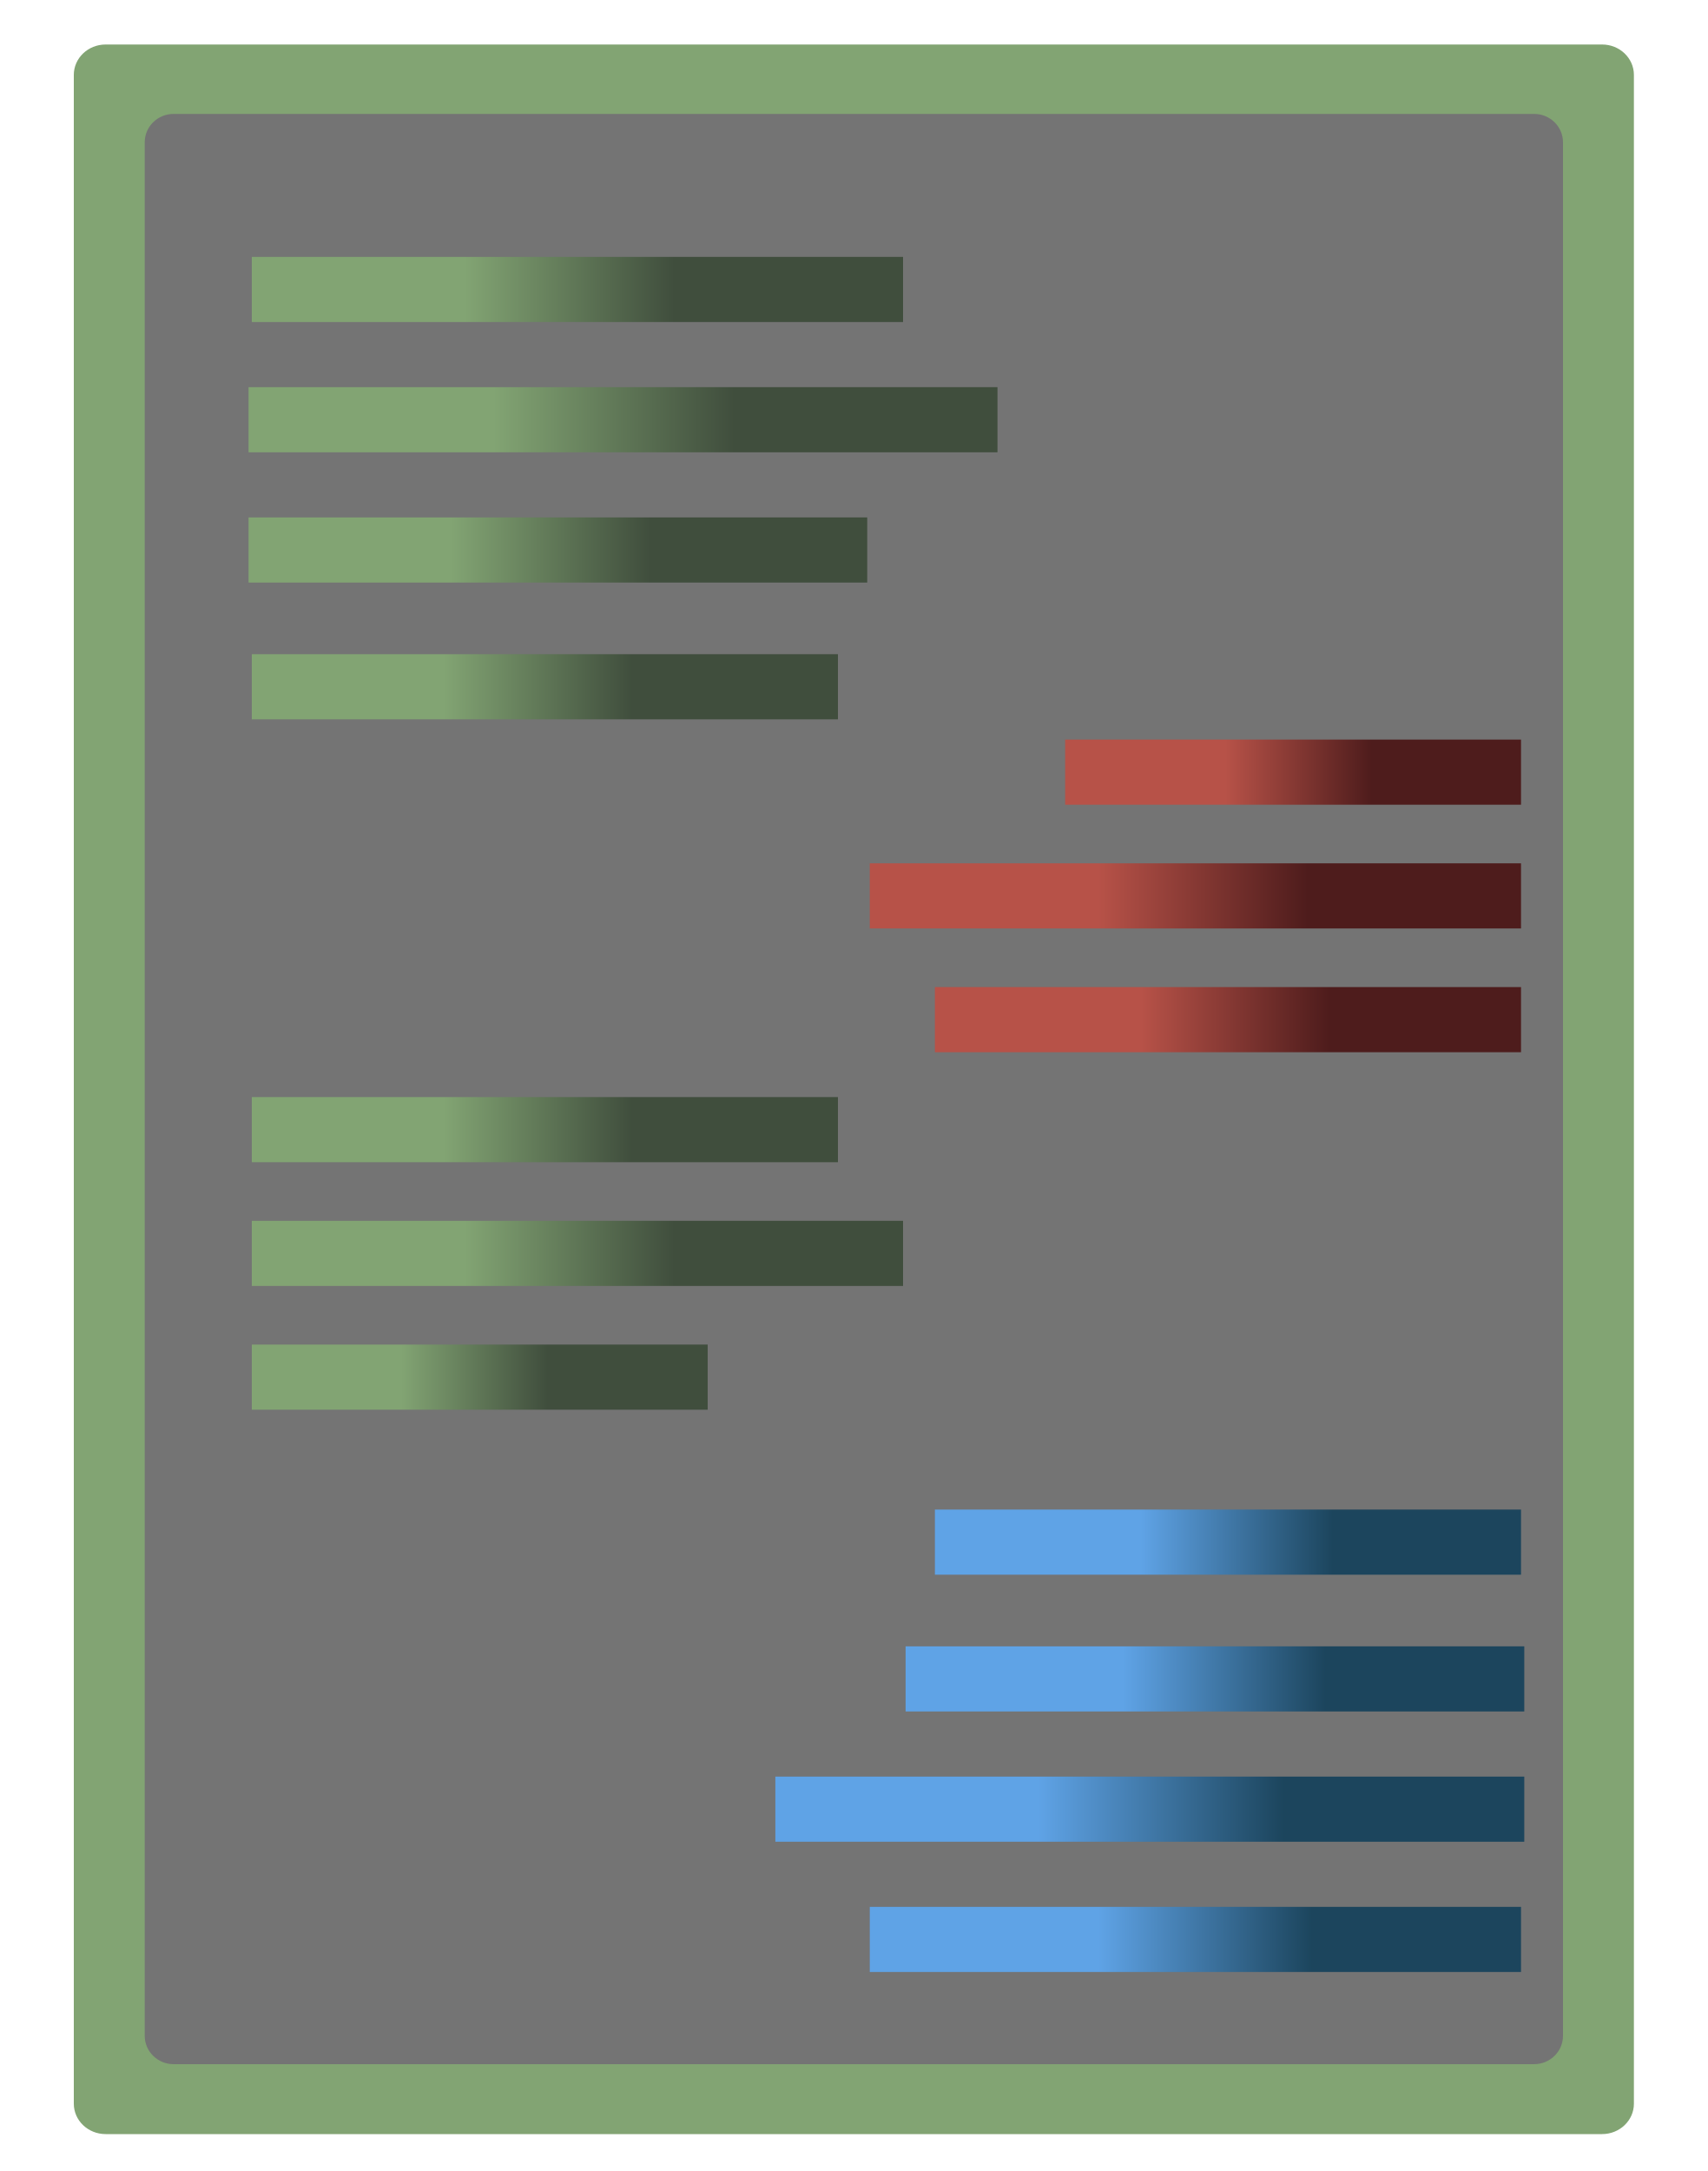
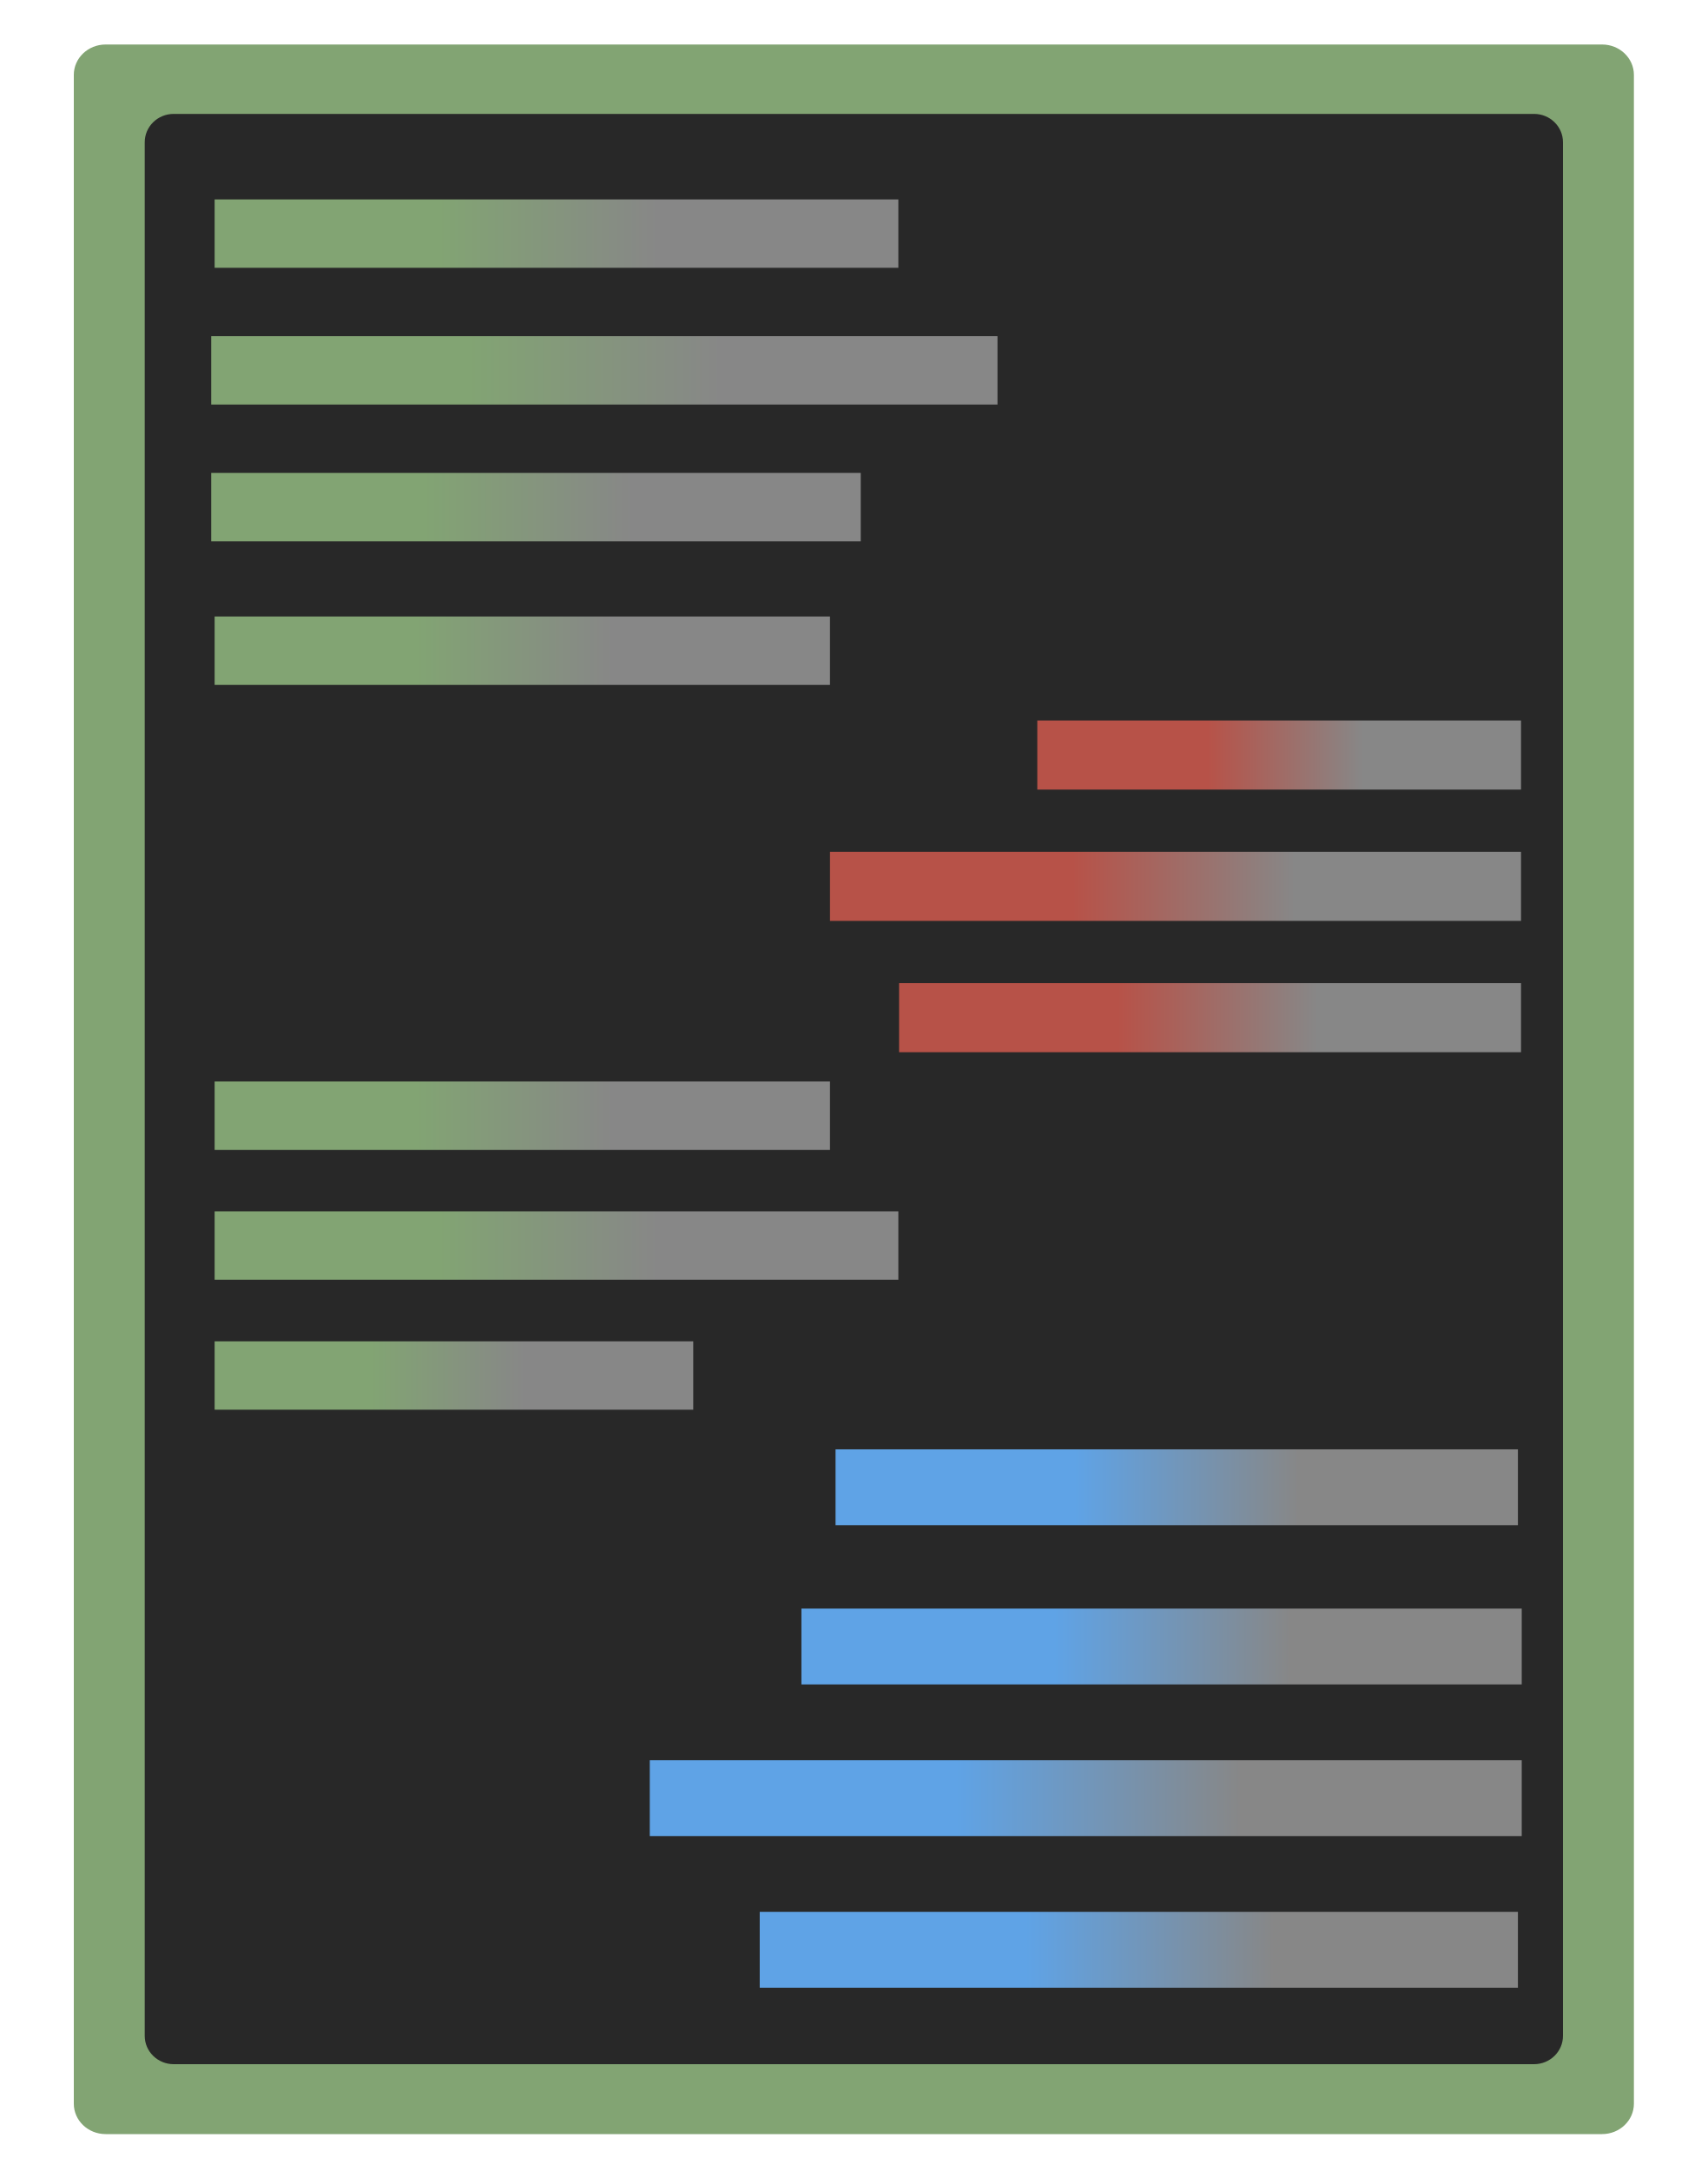
<svg xmlns="http://www.w3.org/2000/svg" width="118" height="150">
  <path fill="#82A473" transform="matrix(1.1 0 0 1.05 59 75)" d="M-49 -66.5C-49 -67.605 -48.105 -68.5 -47 -68.5L47 -68.5C48.105 -68.5 49 -67.605 49 -66.5L49 67C49 68.105 48.105 69 47 69L-47 69C-48.105 69 -49 68.105 -49 67L-49 -66.5Z" />
-   <path fill="#747474" transform="matrix(1 0 0 0.98 59 75)" d="M-49 -66.5C-49 -67.605 -48.105 -68.5 -47 -68.5L47 -68.5C48.105 -68.5 49 -67.605 49 -66.5L49 67C49 68.105 48.105 69 47 69L-47 69C-48.105 69 -49 68.105 -49 67L-49 -66.5Z" />
+   <path fill="#282828" transform="matrix(1 0 0 0.98 59 75)" d="M-49 -66.5C-49 -67.605 -48.105 -68.5 -47 -68.5L47 -68.5C48.105 -68.5 49 -67.605 49 -66.5L49 67C49 68.105 48.105 69 47 69L-47 69C-48.105 69 -49 68.105 -49 67L-49 -66.5Z" />
  <defs>
    <linearGradient id="gradient_0" gradientUnits="userSpaceOnUse" x1="-25" y1="0" x2="25" y2="0">
-       <stop offset="0" stop-color="#1C455D" />
-       <stop offset="0.321" stop-color="#1C455D" />
+       <stop offset="0" stop-color="#878787" />
+       <stop offset="0.321" stop-color="#878787" />
      <stop offset="0.649" stop-color="#5FA3E6" />
      <stop offset="1" stop-color="#5FA3E6" />
    </linearGradient>
  </defs>
-   <path fill="url(#gradient_0)" transform="matrix(-0.9 -7.86805e-08 7.86805e-08 -0.9 82.6 134)" d="M-25 -2.5L25 -2.5L25 2.5L-25 2.5L-25 -2.5Z" />
+   <path fill="url(#gradient_0)" transform="matrix(-1.04782 -9.16036e-08 9.16036e-08 -1.04782 78.6913 134.717)" d="M-25 -2.5L25 -2.5L25 2.5L-25 2.5L-25 -2.5Z" />
  <defs>
    <linearGradient id="gradient_1" gradientUnits="userSpaceOnUse" x1="-25" y1="0" x2="25" y2="0">
-       <stop offset="0" stop-color="#1C455D" />
-       <stop offset="0.321" stop-color="#1C455D" />
+       <stop offset="0" stop-color="#878787" />
+       <stop offset="0.321" stop-color="#878787" />
      <stop offset="0.649" stop-color="#5FA3E6" />
      <stop offset="1" stop-color="#5FA3E6" />
    </linearGradient>
  </defs>
-   <path fill="url(#gradient_1)" transform="matrix(-1.035 -9.04826e-08 7.86805e-08 -0.9 79.45 125)" d="M-25 -2.5L25 -2.5L25 2.5L-25 2.5L-25 -2.5Z" />
+   <path fill="url(#gradient_1)" transform="matrix(-1.205 -1.05344e-07 9.16036e-08 -1.04782 75.0239 124.239)" d="M-25 -2.5L25 -2.5L25 2.5L-25 2.5L-25 -2.5Z" />
  <defs>
    <linearGradient id="gradient_2" gradientUnits="userSpaceOnUse" x1="-25" y1="0" x2="25" y2="0">
-       <stop offset="0" stop-color="#1C455D" />
-       <stop offset="0.321" stop-color="#1C455D" />
+       <stop offset="0" stop-color="#878787" />
+       <stop offset="0.321" stop-color="#878787" />
      <stop offset="0.649" stop-color="#5FA3E6" />
      <stop offset="1" stop-color="#5FA3E6" />
    </linearGradient>
  </defs>
-   <path fill="url(#gradient_2)" transform="matrix(-0.855 -7.47465e-08 7.86805e-08 -0.9 83.95 116)" d="M-25 -2.5L25 -2.5L25 2.5L-25 2.5L-25 -2.5Z" />
+   <path fill="url(#gradient_2)" transform="matrix(-0.995431 -8.70234e-08 9.16036e-08 -1.04782 80.263 113.761)" d="M-25 -2.5L25 -2.5L25 2.5L-25 2.5L-25 -2.5Z" />
  <defs>
    <linearGradient id="gradient_3" gradientUnits="userSpaceOnUse" x1="-25" y1="0" x2="25" y2="0">
-       <stop offset="0" stop-color="#1C455D" />
-       <stop offset="0.321" stop-color="#1C455D" />
+       <stop offset="0" stop-color="#878787" />
+       <stop offset="0.321" stop-color="#878787" />
      <stop offset="0.649" stop-color="#5FA3E6" />
      <stop offset="1" stop-color="#5FA3E6" />
    </linearGradient>
  </defs>
-   <path fill="url(#gradient_3)" transform="matrix(-0.81 -7.08124e-08 7.86805e-08 -0.9 84.85 106.55)" d="M-25 -2.5L25 -2.5L25 2.5L-25 2.5L-25 -2.5Z" />
+   <path fill="url(#gradient_3)" transform="matrix(-0.94304 -8.24432e-08 9.16036e-08 -1.04782 81.3109 102.759)" d="M-25 -2.5L25 -2.5L25 2.5L-25 2.5L-25 -2.5Z" />
  <defs>
    <linearGradient id="gradient_4" gradientUnits="userSpaceOnUse" x1="-25" y1="0" x2="25" y2="0">
-       <stop offset="0" stop-color="#4E1C1C" />
-       <stop offset="0.327" stop-color="#4E1C1C" />
+       <stop offset="0" stop-color="#878787" />
+       <stop offset="0.327" stop-color="#878787" />
      <stop offset="0.649" stop-color="#B75248" />
      <stop offset="1" stop-color="#B75248" />
    </linearGradient>
  </defs>
-   <path fill="url(#gradient_4)" transform="matrix(-0.81 -7.08124e-08 7.86805e-08 -0.9 84.85 70.45)" d="M-25 -2.5L25 -2.5L25 2.5L-25 2.5L-25 -2.5Z" />
+   <path fill="url(#gradient_4)" transform="matrix(-0.859496 -7.51395e-08 8.34883e-08 -0.954995 83.6126 70.3125)" d="M-25 -2.5L25 -2.5L25 2.5L-25 2.5L-25 -2.5Z" />
  <defs>
    <linearGradient id="gradient_5" gradientUnits="userSpaceOnUse" x1="-25" y1="0" x2="25" y2="0">
-       <stop offset="0" stop-color="#4E1C1C" />
-       <stop offset="0.327" stop-color="#4E1C1C" />
+       <stop offset="0" stop-color="#878787" />
+       <stop offset="0.327" stop-color="#878787" />
      <stop offset="0.649" stop-color="#B75248" />
      <stop offset="1" stop-color="#B75248" />
    </linearGradient>
  </defs>
-   <path fill="url(#gradient_5)" transform="matrix(-0.9 -7.86805e-08 7.86805e-08 -0.9 82.6 61.9)" d="M-25 -2.5L25 -2.5L25 2.5L-25 2.5L-25 -2.5Z" />
+   <path fill="url(#gradient_5)" transform="matrix(-0.954995 -8.34883e-08 8.34883e-08 -0.954995 81.2251 61.2401)" d="M-25 -2.5L25 -2.5L25 2.5L-25 2.5L-25 -2.5Z" />
  <defs>
    <linearGradient id="gradient_6" gradientUnits="userSpaceOnUse" x1="-25" y1="0" x2="25" y2="0">
-       <stop offset="0" stop-color="#4E1C1C" />
-       <stop offset="0.327" stop-color="#4E1C1C" />
+       <stop offset="0" stop-color="#878787" />
+       <stop offset="0.327" stop-color="#878787" />
      <stop offset="0.649" stop-color="#B75248" />
      <stop offset="1" stop-color="#B75248" />
    </linearGradient>
  </defs>
-   <path fill="url(#gradient_6)" transform="matrix(-0.63 -5.50763e-08 7.86805e-08 -0.9 89.35 53.35)" d="M-25 -2.5L25 -2.5L25 2.5L-25 2.5L-25 -2.5Z" />
+   <path fill="url(#gradient_6)" transform="matrix(-0.668497 -5.84418e-08 8.34883e-08 -0.954995 88.3876 52.1676)" d="M-25 -2.5L25 -2.5L25 2.5L-25 2.5L-25 -2.5Z" />
  <defs>
    <linearGradient id="gradient_7" gradientUnits="userSpaceOnUse" x1="-25" y1="0" x2="25" y2="0">
      <stop offset="0" stop-color="#82A473" />
      <stop offset="0.327" stop-color="#82A473" />
-       <stop offset="0.649" stop-color="#404E3D" />
-       <stop offset="1" stop-color="#404E3D" />
+       <stop offset="0.649" stop-color="#878787" />
+       <stop offset="1" stop-color="#878787" />
    </linearGradient>
  </defs>
-   <path fill="url(#gradient_7)" transform="matrix(0.9 0 0 0.9 39.9 20)" d="M-25 -2.5L25 -2.5L25 2.5L-25 2.5L-25 -2.5Z" />
+   <path fill="url(#gradient_7)" transform="matrix(0.944878 0 0 0.944878 38.4527 16.1405)" d="M-25 -2.5L25 -2.5L25 2.5L-25 2.5L-25 -2.5Z" />
  <defs>
    <linearGradient id="gradient_8" gradientUnits="userSpaceOnUse" x1="-25" y1="0" x2="25" y2="0">
      <stop offset="0" stop-color="#82A473" />
      <stop offset="0.327" stop-color="#82A473" />
-       <stop offset="0.649" stop-color="#404E3D" />
-       <stop offset="1" stop-color="#404E3D" />
+       <stop offset="0.649" stop-color="#878787" />
+       <stop offset="1" stop-color="#878787" />
    </linearGradient>
  </defs>
-   <path fill="url(#gradient_8)" transform="matrix(1.035 0 0 0.9 43.05 29)" d="M-25 -2.5L25 -2.5L25 2.5L-25 2.5L-25 -2.5Z" />
+   <path fill="url(#gradient_8)" transform="matrix(1.08661 0 0 0.944878 41.7598 25.5893)" d="M-25 -2.5L25 -2.5L25 2.5L-25 2.5L-25 -2.5Z" />
  <defs>
    <linearGradient id="gradient_9" gradientUnits="userSpaceOnUse" x1="-25" y1="0" x2="25" y2="0">
      <stop offset="0" stop-color="#82A473" />
      <stop offset="0.327" stop-color="#82A473" />
-       <stop offset="0.649" stop-color="#404E3D" />
-       <stop offset="1" stop-color="#404E3D" />
+       <stop offset="0.649" stop-color="#878787" />
+       <stop offset="1" stop-color="#878787" />
    </linearGradient>
  </defs>
-   <path fill="url(#gradient_9)" transform="matrix(0.855 0 0 0.9 38.55 38)" d="M-25 -2.5L25 -2.5L25 2.5L-25 2.5L-25 -2.5Z" />
+   <path fill="url(#gradient_9)" transform="matrix(0.897634 0 0 0.944878 37.0354 35.038)" d="M-25 -2.5L25 -2.5L25 2.5L-25 2.5L-25 -2.5Z" />
  <defs>
    <linearGradient id="gradient_10" gradientUnits="userSpaceOnUse" x1="-25" y1="0" x2="25" y2="0">
      <stop offset="0" stop-color="#82A473" />
      <stop offset="0.327" stop-color="#82A473" />
-       <stop offset="0.649" stop-color="#404E3D" />
-       <stop offset="1" stop-color="#404E3D" />
+       <stop offset="0.649" stop-color="#878787" />
+       <stop offset="1" stop-color="#878787" />
    </linearGradient>
  </defs>
-   <path fill="url(#gradient_10)" transform="matrix(0.81 0 0 0.9 37.65 47.45)" d="M-25 -2.5L25 -2.5L25 2.5L-25 2.5L-25 -2.5Z" />
+   <path fill="url(#gradient_10)" transform="matrix(0.85039 0 0 0.944878 36.0905 44.9593)" d="M-25 -2.5L25 -2.5L25 2.5L-25 2.5L-25 -2.5Z" />
  <defs>
    <linearGradient id="gradient_11" gradientUnits="userSpaceOnUse" x1="-25" y1="0" x2="25" y2="0">
      <stop offset="0" stop-color="#82A473" />
      <stop offset="0.327" stop-color="#82A473" />
-       <stop offset="0.649" stop-color="#404E3D" />
-       <stop offset="1" stop-color="#404E3D" />
+       <stop offset="0.649" stop-color="#878787" />
+       <stop offset="1" stop-color="#878787" />
    </linearGradient>
  </defs>
-   <path fill="url(#gradient_11)" transform="matrix(0.81 0 0 0.9 37.65 78.05)" d="M-25 -2.5L25 -2.5L25 2.5L-25 2.5L-25 -2.5Z" />
+   <path fill="url(#gradient_11)" transform="matrix(0.85039 0 0 0.944878 36.0905 77.0851)" d="M-25 -2.5L25 -2.5L25 2.5L-25 2.5L-25 -2.5Z" />
  <defs>
    <linearGradient id="gradient_12" gradientUnits="userSpaceOnUse" x1="-25" y1="0" x2="25" y2="0">
      <stop offset="0" stop-color="#82A473" />
      <stop offset="0.327" stop-color="#82A473" />
-       <stop offset="0.649" stop-color="#404E3D" />
-       <stop offset="1" stop-color="#404E3D" />
+       <stop offset="0.649" stop-color="#878787" />
+       <stop offset="1" stop-color="#878787" />
    </linearGradient>
  </defs>
-   <path fill="url(#gradient_12)" transform="matrix(0.9 0 0 0.9 39.9 86.6)" d="M-25 -2.5L25 -2.5L25 2.5L-25 2.5L-25 -2.5Z" />
+   <path fill="url(#gradient_12)" transform="matrix(0.944878 0 0 0.944878 38.4527 86.0615)" d="M-25 -2.5L25 -2.5L25 2.5L-25 2.5L-25 -2.5Z" />
  <defs>
    <linearGradient id="gradient_13" gradientUnits="userSpaceOnUse" x1="-25" y1="0" x2="25" y2="0">
      <stop offset="0" stop-color="#82A473" />
      <stop offset="0.327" stop-color="#82A473" />
-       <stop offset="0.649" stop-color="#404E3D" />
-       <stop offset="1" stop-color="#404E3D" />
+       <stop offset="0.649" stop-color="#878787" />
+       <stop offset="1" stop-color="#878787" />
    </linearGradient>
  </defs>
-   <path fill="url(#gradient_13)" transform="matrix(0.63 0 0 0.9 33.15 95.15)" d="M-25 -2.5L25 -2.5L25 2.5L-25 2.5L-25 -2.5Z" />
+   <path fill="url(#gradient_13)" transform="matrix(0.661415 0 0 0.944878 31.3661 95.0378)" d="M-25 -2.5L25 -2.5L25 2.5L-25 2.5L-25 -2.5Z" />
</svg>
